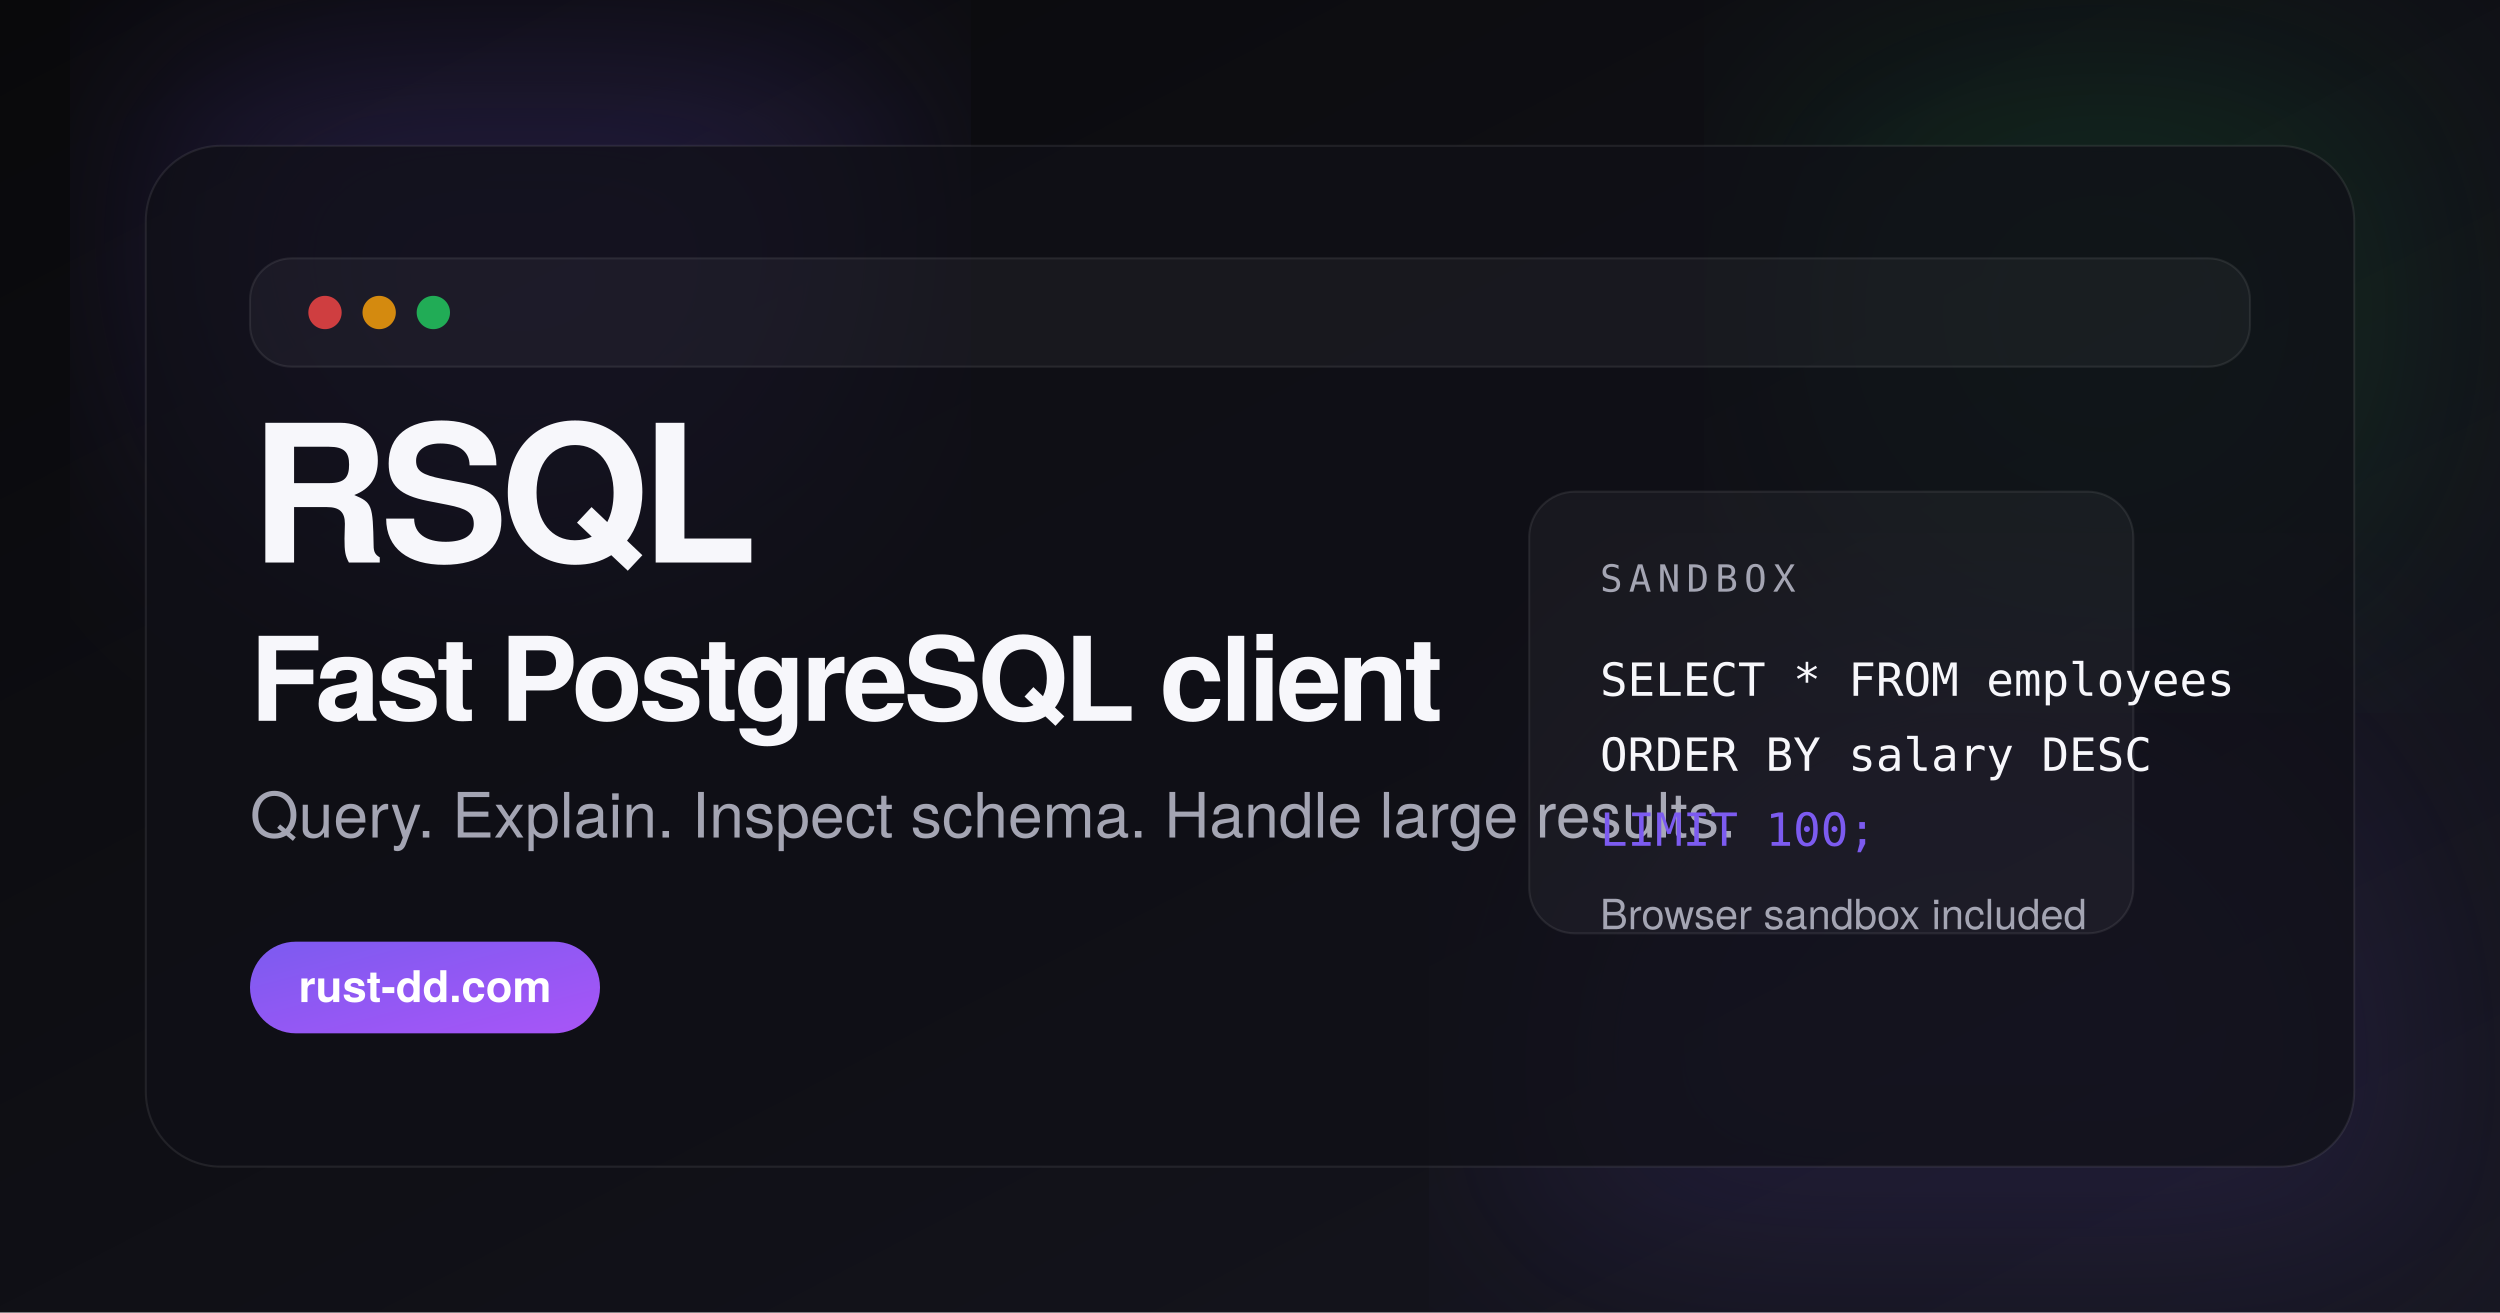
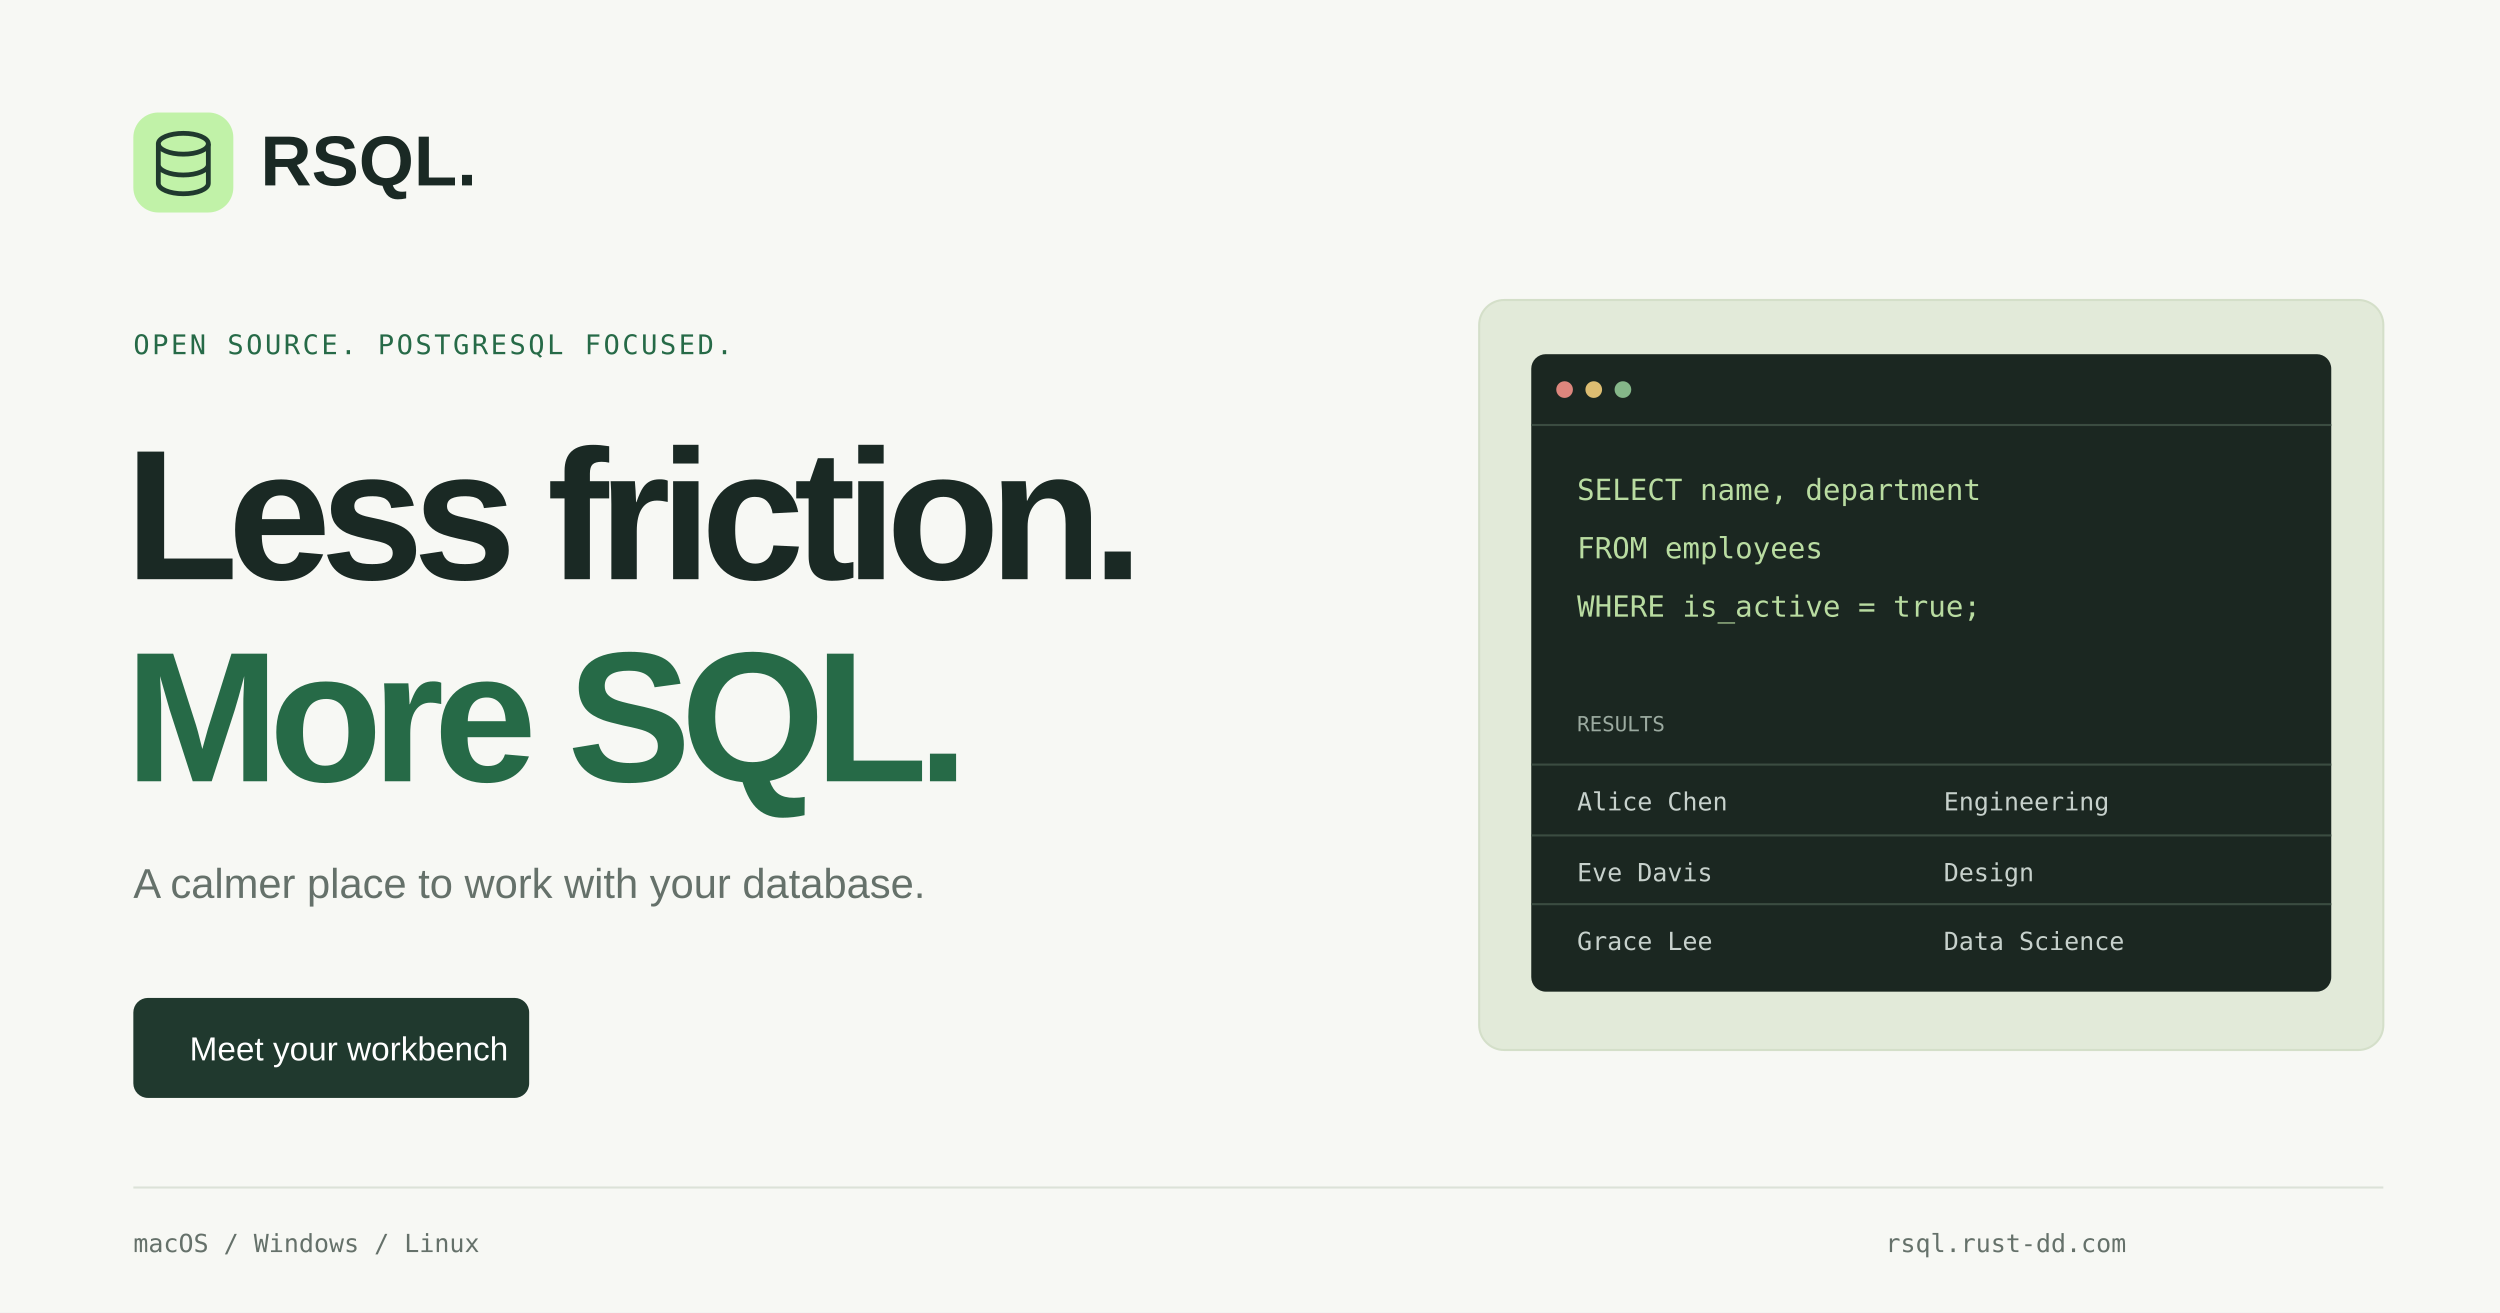
- <svg xmlns="http://www.w3.org/2000/svg" width="1200" height="630" viewBox="0 0 1200 630" role="img" aria-labelledby="title desc">
-   <defs>
-     <linearGradient id="bg" x1="0%" y1="0%" x2="100%" y2="100%">
-       <stop offset="0%" stop-color="#09090b" />
-       <stop offset="100%" stop-color="#161620" />
-     </linearGradient>
-     <linearGradient id="accent" x1="0%" y1="0%" x2="100%" y2="100%">
-       <stop offset="0%" stop-color="#7c5bf0" />
-       <stop offset="100%" stop-color="#a855f7" />
-     </linearGradient>
-     <filter id="blur">
-       <feGaussianBlur stdDeviation="60" />
-     </filter>
-   </defs>
-   <rect width="1200" height="630" fill="url(#bg)" />
-   <circle cx="250" cy="110" r="180" fill="#7c5bf0" opacity="0.18" filter="url(#blur)" />
-   <circle cx="1010" cy="150" r="160" fill="#22c55e" opacity="0.12" filter="url(#blur)" />
-   <circle cx="950" cy="520" r="220" fill="#7c5bf0" opacity="0.12" filter="url(#blur)" />
-   <rect x="70" y="70" width="1060" height="490" rx="36" fill="rgba(16,16,23,0.72)" stroke="rgba(255,255,255,0.08)" />
-   <rect x="120" y="124" width="960" height="52" rx="20" fill="rgba(255,255,255,0.04)" stroke="rgba(255,255,255,0.08)" />
-   <circle cx="156" cy="150" r="8" fill="#ef4444" opacity="0.85" />
-   <circle cx="182" cy="150" r="8" fill="#f59e0b" opacity="0.85" />
-   <circle cx="208" cy="150" r="8" fill="#22c55e" opacity="0.85" />
-   <text x="120" y="270" fill="#f7f7fb" font-family="Avenir Next, Helvetica Neue, Segoe UI, sans-serif" font-size="92" font-weight="700" letter-spacing="-4">
-     RSQL
-   </text>
-   <text x="120" y="346" fill="#f7f7fb" font-family="Avenir Next, Helvetica Neue, Segoe UI, sans-serif" font-size="56" font-weight="600" letter-spacing="-2">
-     Fast PostgreSQL client
-   </text>
-   <text x="120" y="402" fill="#a4a5b3" font-family="Avenir Next, Helvetica Neue, Segoe UI, sans-serif" font-size="30">
-     Query. Explain. Inspect schema. Handle large results.
-   </text>
-   <rect x="120" y="452" width="168" height="44" rx="22" fill="url(#accent)" />
-   <text x="204" y="481" text-anchor="middle" fill="#ffffff" font-family="Avenir Next, Helvetica Neue, Segoe UI, sans-serif" font-size="21" font-weight="700">
-     rust-dd.com
-   </text>
-   <rect x="734" y="236" width="290" height="212" rx="22" fill="rgba(255,255,255,0.04)" stroke="rgba(255,255,255,0.08)" />
-   <text x="768" y="284" fill="#a4a5b3" font-family="ui-monospace, SFMono-Regular, Menlo, Monaco, Consolas, monospace" font-size="18" letter-spacing="3">
-     SANDBOX
-   </text>
-   <text x="768" y="334" fill="#f7f7fb" font-family="ui-monospace, SFMono-Regular, Menlo, Monaco, Consolas, monospace" font-size="22">
-     SELECT * FROM employees
-   </text>
-   <text x="768" y="370" fill="#f7f7fb" font-family="ui-monospace, SFMono-Regular, Menlo, Monaco, Consolas, monospace" font-size="22">
-     ORDER BY salary DESC
-   </text>
-   <text x="768" y="406" fill="#7c5bf0" font-family="ui-monospace, SFMono-Regular, Menlo, Monaco, Consolas, monospace" font-size="22">
-     LIMIT 100;
-   </text>
-   <text x="768" y="446" fill="#a4a5b3" font-family="Avenir Next, Helvetica Neue, Segoe UI, sans-serif" font-size="20">
-     Browser sandbox included
-   </text>
+ <svg xmlns="http://www.w3.org/2000/svg" width="1200" height="630" viewBox="0 0 1200 630">
+   <rect width="1200" height="630" fill="#f7f8f4" />
+   <rect x="64" y="54" width="48" height="48" rx="12" fill="#c1f2a8" />
+   <g fill="none" stroke="#20392e" stroke-width="2.3">
+     <ellipse cx="88" cy="69" rx="12" ry="5" />
+     <path d="M76 69v19c0 2.76 5.37 5 12 5s12-2.24 12-5V69M76 79c0 2.76 5.37 5 12 5s12-2.24 12-5" />
+   </g>
+   <text x="125" y="89" font-family="Arial,sans-serif" font-size="34" font-weight="700" fill="#1a2924">RSQL.</text>
+   <text x="64" y="170" font-family="monospace" font-size="13" letter-spacing="1.2" fill="#266a47">OPEN SOURCE. POSTGRESQL FOCUSED.</text>
+   <text x="60" y="278" font-family="Arial,sans-serif" font-size="89" font-weight="600" letter-spacing="-5" fill="#1a2924">Less friction.</text>
+   <text x="60" y="375" font-family="Arial,sans-serif" font-size="89" font-weight="600" letter-spacing="-5" fill="#266a47">More SQL.</text>
+   <text x="64" y="431" font-family="Arial,sans-serif" font-size="20" fill="#65716a">A calmer place to work with your database.</text>
+   <rect x="64" y="479" width="190" height="48" rx="7" fill="#20392e" />
+   <text x="91" y="509" font-family="Arial,sans-serif" font-size="16" fill="#fff">Meet your workbench</text>
+   <rect x="710" y="144" width="434" height="360" rx="12" fill="#e2ead9" stroke="#d4dfc9" />
+   <rect x="735" y="170" width="384" height="306" rx="7" fill="#1b2721" />
+   <path d="M735 204h384M735 367h384M735 401h384M735 434h384" stroke="#3b4c41" />
+   <circle cx="751" cy="187" r="4" fill="#dd867d" />
+   <circle cx="765" cy="187" r="4" fill="#ddbd72" />
+   <circle cx="779" cy="187" r="4" fill="#85b789" />
+   <text x="757" y="240" font-family="monospace" font-size="14" fill="#b9dca1">SELECT name, department</text>
+   <text x="757" y="268" font-family="monospace" font-size="14" fill="#b9dca1">FROM employees</text>
+   <text x="757" y="296" font-family="monospace" font-size="14" fill="#b9dca1">WHERE is_active = true;</text>
+   <text x="757" y="351" font-family="monospace" font-size="10" fill="#9baaa0">RESULTS</text>
+   <g font-family="monospace" font-size="12" fill="#c7d1cc">
+     <text x="757" y="389">Alice Chen</text>
+     <text x="933" y="389">Engineering</text>
+     <text x="757" y="423">Eve Davis</text>
+     <text x="933" y="423">Design</text>
+     <text x="757" y="456">Grace Lee</text>
+     <text x="933" y="456">Data Science</text>
+   </g>
+   <path d="M64 570h1080" stroke="#dce2d8" />
+   <text x="64" y="601" font-family="monospace" font-size="12" fill="#65716a">macOS / Windows / Linux</text>
+   <text x="905" y="601" font-family="monospace" font-size="12" fill="#65716a">rsql.rust-dd.com</text>
</svg>
